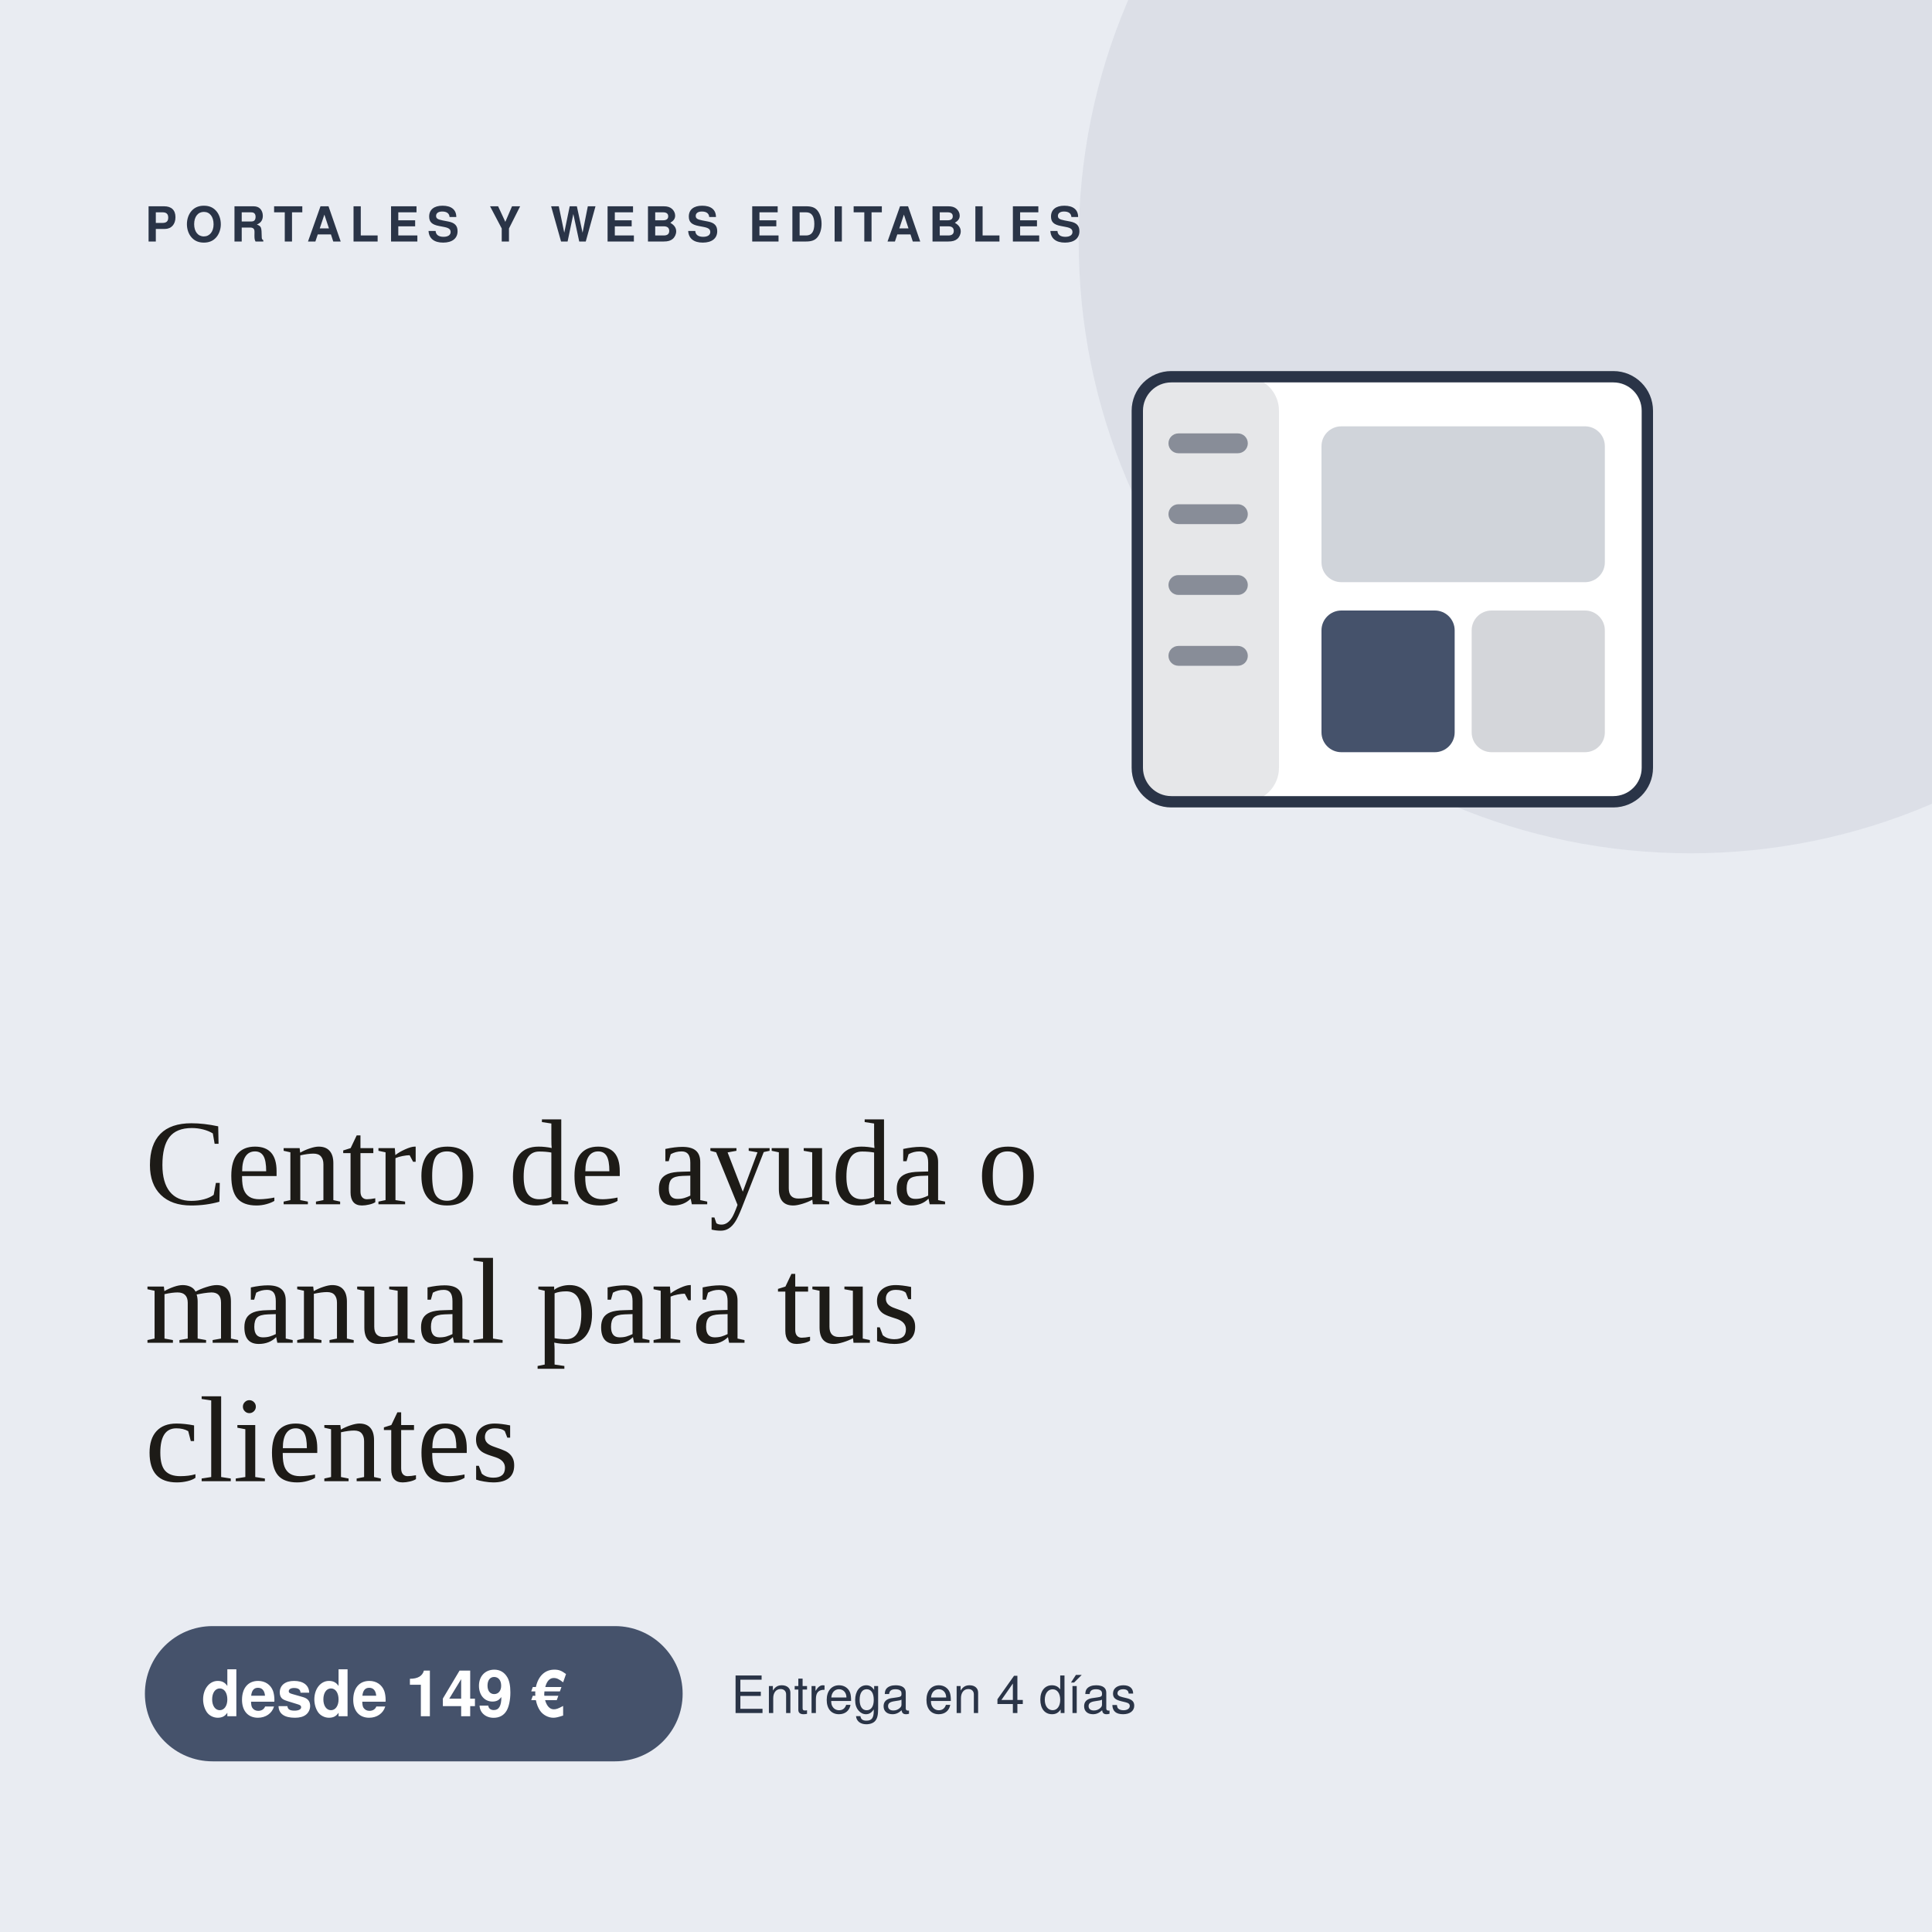
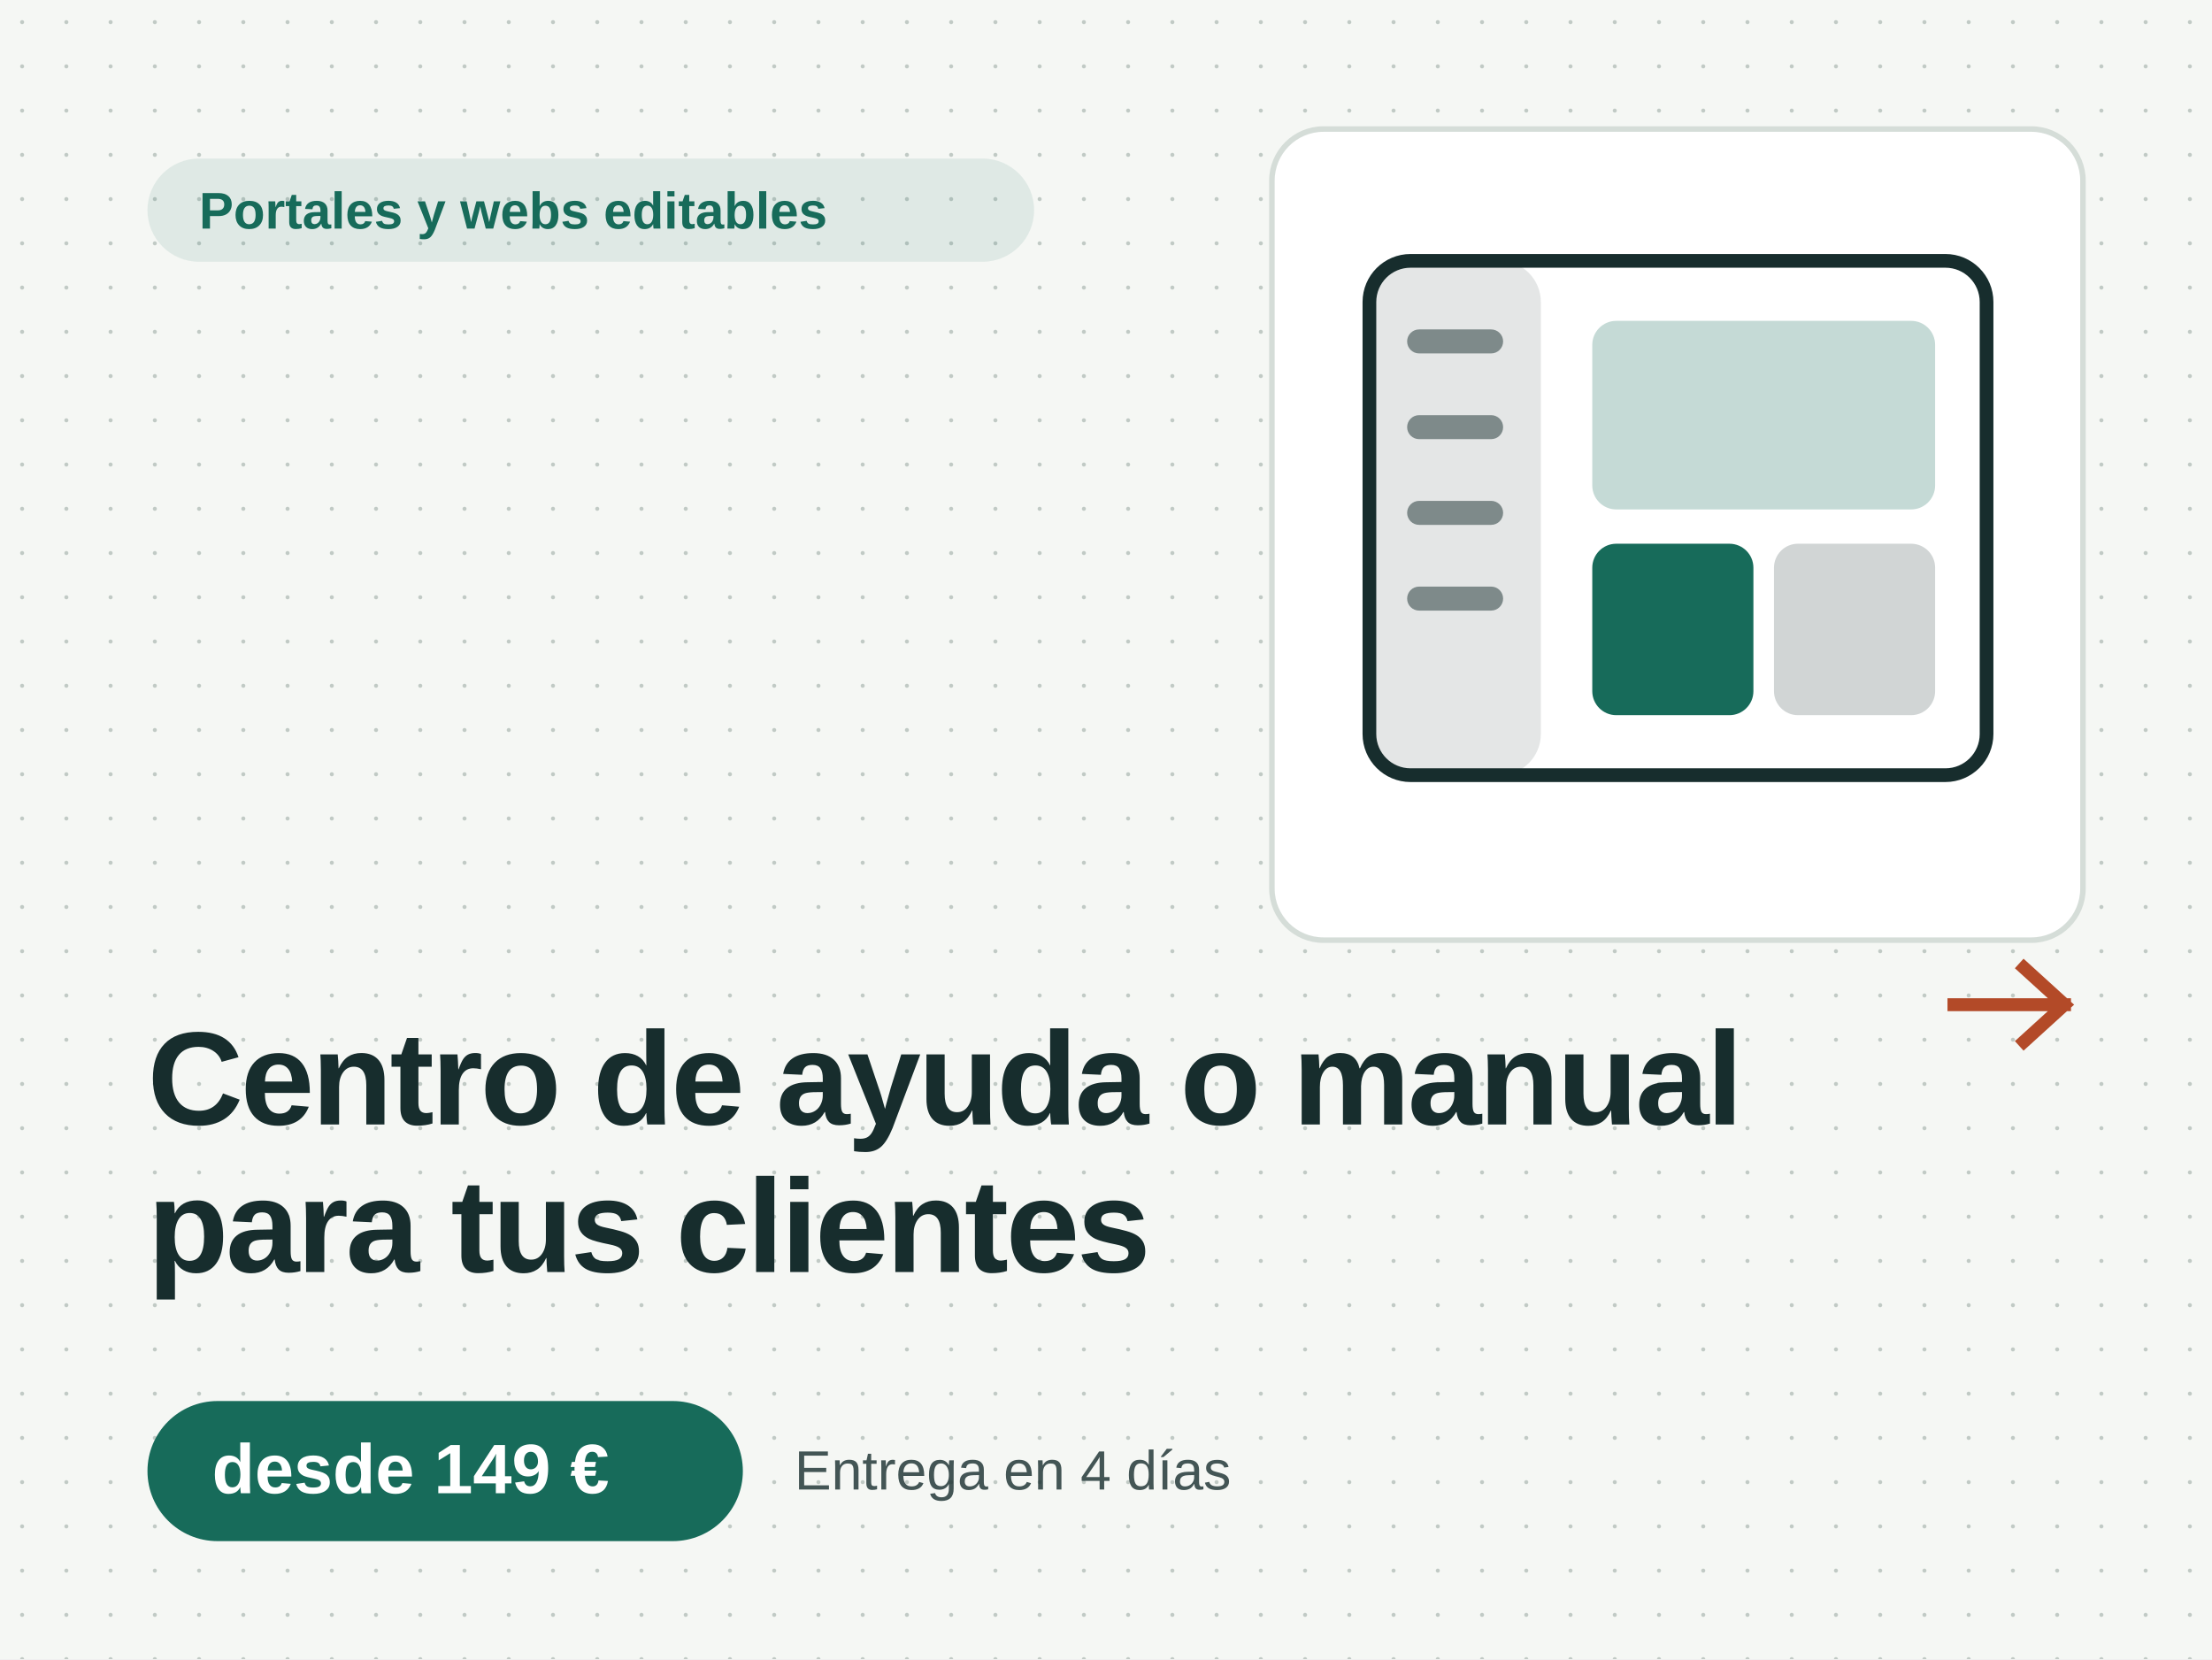
- <svg xmlns="http://www.w3.org/2000/svg" viewBox="0 0 1200 1200" width="1200" height="1200" role="img" aria-label="Centro de ayuda o manual para tus clientes">
-   <rect width="1200" height="1200" fill="#E9ECF2" />
-   <circle cx="1050" cy="150" r="380" fill="#45526B" opacity=".08" />
-   <g transform="translate(680 190) scale(.88)">
-     <rect x="30" y="50" width="360" height="300" rx="24" fill="#fff" stroke="#2A3447" stroke-width="8" />
-     <rect x="30" y="50" width="100" height="300" rx="24" fill="#2A3447" opacity=".12" />
-     <rect x="52" y="90" width="56" height="14" rx="7" fill="#2A3447" opacity=".5" />
-     <rect x="52" y="140" width="56" height="14" rx="7" fill="#2A3447" opacity=".5" />
-     <rect x="52" y="190" width="56" height="14" rx="7" fill="#2A3447" opacity=".5" />
-     <rect x="52" y="240" width="56" height="14" rx="7" fill="#2A3447" opacity=".5" />
-     <rect x="160" y="85" width="200" height="110" rx="14" fill="#45526B" opacity=".25" />
-     <rect x="160" y="215" width="94" height="100" rx="14" fill="#45526B" />
-     <rect x="266" y="215" width="94" height="100" rx="14" fill="#2A3447" opacity=".2" />
+ <svg xmlns="http://www.w3.org/2000/svg" viewBox="0 0 1200 900" width="1200" height="900" role="img" aria-label="Centro de ayuda o manual para tus clientes">
+   <defs>
+     <pattern id="d" width="24" height="24" patternUnits="userSpaceOnUse">
+       <circle cx="12" cy="12" r="1.1" fill="#81938C" opacity=".45" />
+     </pattern>
+   </defs>
+   <rect width="1200" height="900" fill="#F5F7F4" />
+   <rect width="1200" height="900" fill="url(#d)" />
+   <rect x="690" y="70" width="440" height="440" rx="28" fill="#fff" stroke="#D5DDD8" stroke-width="3" />
+   <g transform="translate(715 95) scale(.93)">
+     <rect x="30" y="50" width="360" height="300" rx="24" fill="#fff" stroke="#172D2D" stroke-width="8" />
+     <rect x="30" y="50" width="100" height="300" rx="24" fill="#172D2D" opacity=".12" />
+     <rect x="52" y="90" width="56" height="14" rx="7" fill="#172D2D" opacity=".5" />
+     <rect x="52" y="140" width="56" height="14" rx="7" fill="#172D2D" opacity=".5" />
+     <rect x="52" y="190" width="56" height="14" rx="7" fill="#172D2D" opacity=".5" />
+     <rect x="52" y="240" width="56" height="14" rx="7" fill="#172D2D" opacity=".5" />
+     <rect x="160" y="85" width="200" height="110" rx="14" fill="#176B5A" opacity=".25" />
+     <rect x="160" y="215" width="94" height="100" rx="14" fill="#176B5A" />
+     <rect x="266" y="215" width="94" height="100" rx="14" fill="#172D2D" opacity=".2" />
  </g>
-   <text x="90" y="150" font-family="Helvetica, Arial, sans-serif" font-size="30" letter-spacing="5" fill="#2A3447" font-weight="700">PORTALES Y WEBS EDITABLES</text>
-   <text x="90" y="748" font-family="Georgia, 'Times New Roman', serif" font-size="76" fill="#1d1b17">Centro de ayuda o</text>
-   <text x="90" y="834" font-family="Georgia, 'Times New Roman', serif" font-size="76" fill="#1d1b17">manual para tus</text>
-   <text x="90" y="920" font-family="Georgia, 'Times New Roman', serif" font-size="76" fill="#1d1b17">clientes</text>
-   <rect x="90" y="1010" width="334" height="84" rx="42" fill="#45526B" />
-   <text x="125" y="1066" font-family="Helvetica, Arial, sans-serif" font-size="40" font-weight="700" fill="#fff">desde 149 €</text>
-   <text x="454" y="1064" font-family="Helvetica, Arial, sans-serif" font-size="32" fill="#2A3447">Entrega en 4 días</text>
+   <path d="M1060 545 h60 m-22 -20 l22 20 l-22 20" stroke="#B34A28" stroke-width="7" fill="none" stroke-linecap="square" />
+   <rect x="80" y="86" width="481" height="56" rx="28" fill="#176B5A" opacity=".1" />
+   <text x="108" y="124" font-family="'Space Grotesk', 'Segoe UI', Arial, sans-serif" font-size="28" font-weight="600" fill="#176B5A">Portales y webs editables</text>
+   <text x="80" y="610" font-family="'Space Grotesk', 'Segoe UI', Arial, sans-serif" font-size="72" font-weight="700" letter-spacing="-1.5" fill="#172D2D">Centro de ayuda o manual</text>
+   <text x="80" y="690" font-family="'Space Grotesk', 'Segoe UI', Arial, sans-serif" font-size="72" font-weight="700" letter-spacing="-1.5" fill="#172D2D">para tus clientes</text>
+   <rect x="80" y="760" width="323" height="76" rx="38" fill="#176B5A" />
+   <text x="115" y="810" font-family="'Space Grotesk', 'Segoe UI', Arial, sans-serif" font-size="38" font-weight="700" fill="#fff">desde 149 €</text>
+   <text x="431" y="808" font-family="'Space Grotesk', 'Segoe UI', Arial, sans-serif" font-size="30" fill="#172D2D" opacity=".8">Entrega en 4 días</text>
</svg>
